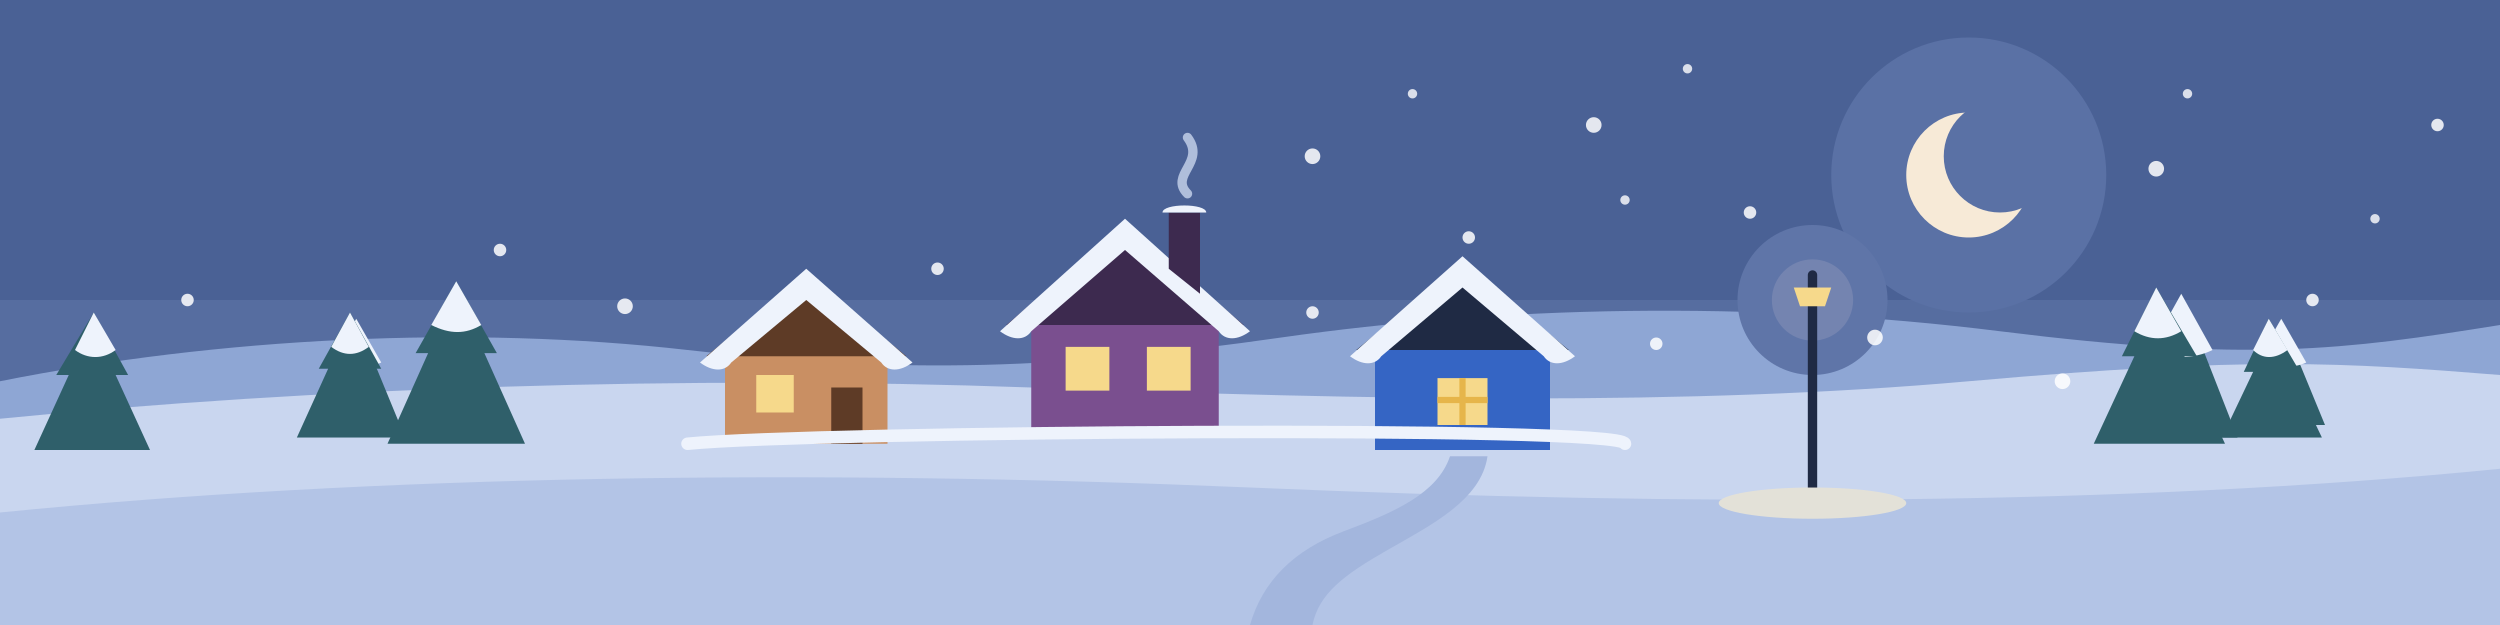
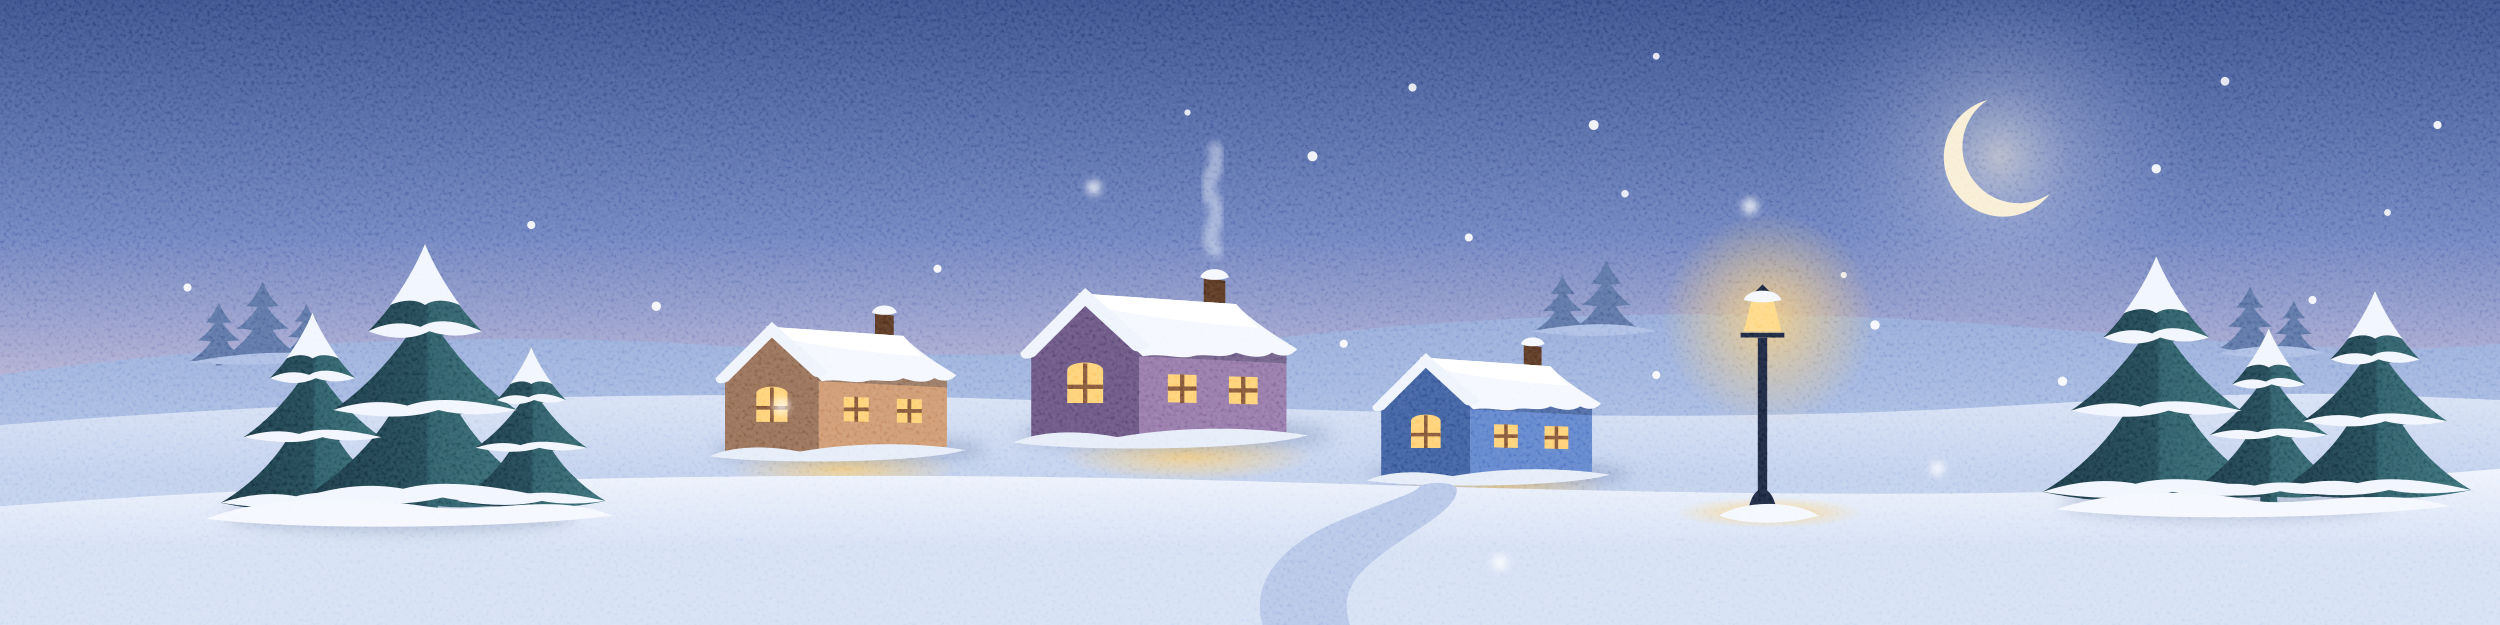
- <svg xmlns="http://www.w3.org/2000/svg" viewBox="0 0 800 200" width="800" height="200" preserveAspectRatio="xMidYMid slice">
-   <rect width="800" height="200" fill="#4a6195" />
-   <path d="M0 96h800v40H0z" fill="#566da0" />
-   <circle cx="630" cy="56" r="44" fill="#5a71a5" />
-   <circle cx="630" cy="56" r="20" fill="#f7ead7" />
-   <circle cx="640" cy="50" r="18" fill="#5a71a5" />
-   <g fill="#ffffff" opacity=".8">
-     <circle cx="452" cy="30" r="1.5" />
-     <circle cx="540" cy="22" r="1.5" />
-     <circle cx="700" cy="30" r="1.5" />
-     <circle cx="760" cy="70" r="1.5" />
-     <circle cx="520" cy="64" r="1.5" />
+ <svg xmlns="http://www.w3.org/2000/svg" viewBox="0 0 800 200" width="800" height="200" preserveAspectRatio="xMidYMid slice" data-solid="121">
+   <rect width="800" height="200" fill="#6b7fb6" />
+   <defs>
+     <linearGradient id="sky" x1="0" y1="0" x2="0" y2="124" gradientUnits="userSpaceOnUse">
+       <stop offset="0" stop-color="#3c5390" />
+       <stop offset=".6" stop-color="#6f84bf" />
+       <stop offset="1" stop-color="#b7b4d6" />
+     </linearGradient>
+     <radialGradient id="moonGlow">
+       <stop offset="0" stop-color="#fdf3e1" stop-opacity=".55" />
+       <stop offset=".35" stop-color="#d9def2" stop-opacity=".25" />
+       <stop offset="1" stop-color="#8ea0d0" stop-opacity="0" />
+     </radialGradient>
+     <linearGradient id="far" x1="0" y1="0" x2="0" y2="1">
+       <stop offset="0" stop-color="#97acd8" />
+       <stop offset=".4" stop-color="#adbfe4" />
+     </linearGradient>
+     <linearGradient id="mid" x1="0" y1="0" x2="0" y2="1">
+       <stop offset="0" stop-color="#d8e2f5" />
+       <stop offset=".35" stop-color="#c3d1ed" />
+     </linearGradient>
+     <linearGradient id="near" x1="0" y1="0" x2="0" y2="1">
+       <stop offset="0" stop-color="#eef3fc" />
+       <stop offset=".5" stop-color="#d6e1f4" />
+     </linearGradient>
+     <linearGradient id="fir" x1="0" y1="0" x2="1" y2="0">
+       <stop offset="0" stop-color="#1c3a48" />
+       <stop offset=".5" stop-color="#244a58" />
+       <stop offset=".52" stop-color="#2f5f6a" />
+       <stop offset="1" stop-color="#3b707a" />
+     </linearGradient>
+     <radialGradient id="warm">
+       <stop offset="0" stop-color="#ffd27a" stop-opacity=".8" />
+       <stop offset="1" stop-color="#ffd27a" stop-opacity="0" />
+     </radialGradient>
+     <filter id="soft" x="-30%" y="-80%" width="160%" height="260%">
+       <feGaussianBlur stdDeviation="2.5" />
+     </filter>
+     <filter id="haze" x="-60%" y="-20%" width="220%" height="140%">
+       <feGaussianBlur stdDeviation="1.2" />
+     </filter>
+     <filter id="grain" x="0" y="0" width="100%" height="100%">
+       <feTurbulence type="fractalNoise" baseFrequency=".85" numOctaves="2" seed="7" stitchTiles="stitch" />
+       <feColorMatrix values="2.2 0 0 0 -.6  2.2 0 0 0 -.6  2.2 0 0 0 -.6  0 0 0 0 1" />
+     </filter>
+     <path id="tree" d="M0-60C-3-52-8-45-13-40Q-7-40-4-39C-9-32-15-26-21-22Q-13-22-8-21C-13-13-21-6-28-2Q-14 1-3 0V3H3V0Q14 1 28-2C21-6 13-13 8-21Q13-22 21-22C15-26 9-32 4-39Q7-40 13-40C8-45 3-52 0-60Z" />
+     <path id="treeSnow" d="M0-60C-2-55-5-50-8-46Q-3-48 0-46Q3-48 8-46C5-50 2-55 0-60ZM-13-40Q-7-43-1-41Q4-44 13-40Q7-38 1-40Q-5-37-13-40ZM-21-22Q-12-25-4-23Q4-26 21-22Q11-20 3-22Q-6-19-21-22ZM-28-2Q-16-6-5-4Q6-7 28-2Q14 0 4-2Q-8 1-28-2Z" />
+     <g id="house">
+       <ellipse cx="40" cy="2" rx="44" ry="4" fill="#3d5584" opacity=".3" filter="url(#soft)" />
+       <path d="M30 3V-24L71-22V1Z" />
+       <path d="M30 3V-24L71-22V1Z" fill="#fff" opacity=".12" />
+       <path d="M0 3V-22L15-36L30-24V3Z" />
+       <path d="M0 3V-22L15-36L30-24V3Z" fill="#1f2a44" opacity=".28" />
+       <path d="M30-23L71-21V-18L30-20Z" fill="#1f2a44" opacity=".3" />
+       <path d="M48-42V-31H54V-41Z" fill="#5e3b26" />
+       <path d="M47-42C48-45 54-45 55-42C53-41 49-41 47-42Z" fill="#f4f7fd" />
+       <path d="M13-37.5L57-34.5C61-30 69-25 74-22C72-19.5 69-20 67-21C64-19 60-20 57-21C53-19 49-21 45-20C41-19 37-21 31-20Z" fill="#f4f7fd" />
+       <path d="M13-37.5L57-34.5C59-32 61-30 63-28C48-29 30-31 18-34Z" fill="#fff" />
+       <path d="M-3-21L15-39L33-23C31-21 29-21 28-22L15-34L1-20C-1-19-3-19-3-21Z" fill="#eef3fc" />
+       <path d="M38-15L46-14.8V-7L38-7.2ZM55-14.4L63-14.2V-6.6L55-6.8ZM10-16C10-19 20-19 20-16V-7H10Z" fill="#ffd27a" />
+       <path d="M42-15V-7M59-14.3V-6.7M15-18V-7M38-11H46M55-10.5H63M10-11.5H20" stroke="#8a5a3c" stroke-width="1.2" />
+       <path d="M-5 4C4 0 16 1 24 2.5C38 0 58-1 77 2C62 6.5 10 6.5-5 4Z" fill="#e6edf8" />
+     </g>
+   </defs>
+   <g id="sky">
+     <rect width="800" height="200" fill="url(#sky)" />
+     <circle cx="640" cy="50" r="64" fill="url(#moonGlow)" />
+     <path d="M636 32A19 19 0 1 0 656 62A15 15 0 1 1 636 32Z" fill="#f8eed6" />
+     <g fill="#fff" opacity=".85">
+       <circle cx="452" cy="28" r="1.3" />
+       <circle cx="530" cy="18" r="1.1" />
+       <circle cx="712" cy="26" r="1.4" />
+       <circle cx="764" cy="68" r="1.1" />
+       <circle cx="520" cy="62" r="1.2" />
+       <circle cx="380" cy="36" r="1" />
+       <circle cx="590" cy="88" r="1" />
+     </g>
  </g>
-   <path d="M0 122c70-14 150-18 220-10s120 6 190-4 150-12 230-2 110 6 160-2v40H0z" fill="#8ea6d4" />
-   <path d="M0 134c100-10 220-14 330-10s210 6 300-2 120-6 170-2v80H0z" fill="#c9d6ef" />
-   <path d="M0 164c120-12 260-14 400-8s280 6 400-6v50H0z" fill="#b3c4e6" />
-   <path d="M100 136l14-34 14 34z" fill="#2f5f6a" />
-   <path d="M106 116l8-14 8 14c-4 2-12 2-16 0z" fill="#eef3fc" />
-   <path d="M128 140l18-46 18 46z" fill="#2f5f6a" />
-   <path d="M136 112l10-18 10 18c-6 3-14 3-20 0z" fill="#eef3fc" />
-   <path d="M680 140l18-46 18 46z" fill="#2f5f6a" />
-   <path d="M688 112l10-18 10 18c-6 3-14 3-20 0z" fill="#eef3fc" />
-   <path d="M716 136l14-34 14 34z" fill="#2f5f6a" />
-   <path d="M722 116l8-14 8 14c-4 2-12 2-16 0z" fill="#eef3fc" />
-   <path d="M112 100l10 18h-3l10 22h-34l10-22h-3z" fill="#2f5f6a" />
-   <path d="M112 100l6 11c-4 3-8 3-12 0z" fill="#eef3fc" />
-   <path d="M146 90l13 23h-4l13 29h-44l13-29h-4z" fill="#2f5f6a" />
-   <path d="M146 90l8 14c-5 3-10 3-16 0z" fill="#eef3fc" />
-   <path d="M690 92l13 22h-4l13 28h-42l13-28h-4z" fill="#2f5f6a" />
-   <path d="M690 92l8 14c-5 3-10 3-15 0z" fill="#eef3fc" />
-   <path d="M726 102l10 17h-3l10 21h-32l10-21h-3z" fill="#2f5f6a" />
-   <path d="M726 102l6 10c-4 3-8 3-11 0z" fill="#eef3fc" />
-   <path d="M30 100l11 20h-4l11 24h-37l11-24h-4z" fill="#2f5f6a" />
-   <path d="M30 100l7 12c-4 3-9 3-13 0z" fill="#eef3fc" />
-   <path d="M232 142v-30h52v30z" fill="#c98f63" />
-   <path d="M226 114l32-26 32 26z" fill="#5e3b26" />
-   <path d="M224 116l34-30 34 30c-4 3-8 3-10 0l-24-20-24 20c-2 3-6 3-10 0z" fill="#eef3fc" />
-   <path d="M242 132v-12h12v12z" fill="#f6d98b" />
-   <path d="M266 142v-18h10v18z" fill="#5e3b26" />
-   <path d="M330 140v-40h60v40z" fill="#7a4f8f" />
-   <path d="M322 104l38-32 38 32z" fill="#3d2a4f" />
-   <path d="M320 106l40-36 40 36c-4 3-8 3-10 0l-30-26-30 26c-2 3-6 3-10 0z" fill="#eef3fc" />
-   <path d="M374 86V68h10v26z" fill="#3d2a4f" />
-   <path d="M372 68h14c0-3-14-3-14 0z" fill="#eef3fc" />
-   <path d="M380 62c-6-6 6-10 0-18" fill="none" stroke="#dae5fa" stroke-width="3" stroke-linecap="round" opacity=".7" />
-   <path d="M341 125v-14h14v14zM367 125v-14h14v14z" fill="#f6d98b" />
-   <path d="M440 144v-34h56v34z" fill="#3565c4" />
-   <path d="M434 112l34-28 34 28z" fill="#1f2a44" />
-   <path d="M432 114l36-32 36 32c-4 3-8 3-10 0l-26-22-26 22c-2 3-6 3-10 0z" fill="#eef3fc" />
-   <path d="M460 136v-15h16v15z" fill="#f6d98b" />
-   <path d="M468 121v15M460 128h16" fill="none" stroke="#e6b54a" stroke-width="2" />
-   <path d="M220 142c40-4 300-6 300 0" fill="none" stroke="#eef3fc" stroke-width="4" stroke-linecap="round" />
-   <path d="M572 92h16l-3-10h-10z" fill="#1f2a44" />
-   <circle cx="580" cy="96" r="24" fill="#5f75a8" />
-   <circle cx="580" cy="96" r="13" fill="#7484b0" />
-   <path d="M580 160V88" fill="none" stroke="#1f2a44" stroke-width="3" stroke-linecap="round" />
-   <path d="M574 92h12l-2 6h-8z" fill="#f6d98b" />
-   <ellipse cx="580" cy="161" rx="30" ry="5" fill="#e3e1d8" />
-   <path d="M400 200c4-14 14-24 30-30s30-12 34-24h12c-2 14-18 22-32 30s-22 14-24 24z" fill="#a3b6dd" />
-   <g fill="#ffffff" opacity=".85">
-     <circle cx="420" cy="50" r="2.5" />
-     <circle cx="470" cy="76" r="2" />
-     <circle cx="510" cy="40" r="2.5" />
-     <circle cx="560" cy="68" r="2" />
-     <circle cx="600" cy="108" r="2.5" />
-     <circle cx="690" cy="54" r="2.5" />
-     <circle cx="740" cy="96" r="2" />
-     <circle cx="660" cy="122" r="2.5" />
-     <circle cx="300" cy="86" r="2" />
-     <circle cx="200" cy="98" r="2.5" />
-     <circle cx="420" cy="100" r="2" />
-     <circle cx="60" cy="96" r="2" />
-     <circle cx="160" cy="80" r="2" />
-     <circle cx="530" cy="110" r="2" />
-     <circle cx="780" cy="40" r="2" />
+   <g id="far">
+     <path d="M0 120C70 110 150 106 220 110S340 116 410 108 560 98 640 104 760 114 800 110V200H0Z" fill="url(#far)" />
+     <g fill="#5f78a8">
+       <use href="#tree" transform="translate(70 116) scale(.32)" />
+       <use href="#tree" transform="translate(84 114) scale(.4)" />
+       <use href="#tree" transform="translate(98 114) scale(.28)" />
+       <use href="#tree" transform="translate(500 106) scale(.3)" />
+       <use href="#tree" transform="translate(514 106) scale(.38)" />
+       <use href="#tree" transform="translate(720 112) scale(.34)" />
+       <use href="#tree" transform="translate(734 113) scale(.28)" />
+     </g>
+     <path d="M60 116C80 112 100 112 110 115C92 117 74 117 60 116ZM490 106C506 103 520 103 530 106C516 108 502 108 490 106ZM710 113C722 110 736 110 744 113C732 115 720 115 710 113Z" fill="#adbfe4" />
  </g>
+   <g id="mid">
+     <path d="M0 136C100 128 220 124 330 128S540 136 640 130 750 126 800 128V200H0Z" fill="url(#mid)" />
+     <ellipse cx="270" cy="150" rx="36" ry="8" fill="url(#warm)" />
+     <ellipse cx="380" cy="146" rx="40" ry="8" fill="url(#warm)" />
+     <ellipse cx="480" cy="155" rx="34" ry="8" fill="url(#warm)" />
+     <use href="#house" fill="#c98f63" transform="translate(232 142)" />
+     <use href="#house" fill="#8a6aa0" transform="translate(330 137) scale(1.15)" />
+     <use href="#house" fill="#4f78c8" transform="translate(442 150) scale(.95)" />
+     <path d="M389 80C384 74 393 70 388 64S392 54 389 48" fill="none" stroke="#dfe6f6" stroke-width="5" stroke-linecap="round" opacity=".5" filter="url(#haze)" />
+   </g>
+   <g id="near">
+     <path d="M0 162C120 153 260 150 400 154S660 162 800 150V200H0Z" fill="url(#near)" />
+     <path d="M404 200C400 186 410 174 430 166S452 158 454 156C456 154 464 154 466 156C468 162 452 170 444 176S428 188 432 200Z" fill="#b9c8e8" />
+     <ellipse cx="128" cy="165" rx="56" ry="5" fill="#3d5584" opacity=".3" filter="url(#soft)" />
+     <ellipse cx="712" cy="161" rx="52" ry="5" fill="#3d5584" opacity=".3" filter="url(#soft)" />
+     <g fill="url(#fir)">
+       <use href="#tree" transform="translate(100 163) scale(1.05)" />
+       <use href="#tree" transform="translate(136 162) scale(1.4)" />
+       <use href="#tree" transform="translate(170 162) scale(.85)" />
+       <use href="#tree" transform="translate(690 160) scale(1.3)" />
+       <use href="#tree" transform="translate(726 159) scale(.9)" />
+       <use href="#tree" transform="translate(760 159) scale(1.1)" />
+     </g>
+     <g fill="#f1f5fd">
+       <use href="#treeSnow" transform="translate(100 163) scale(1.05)" />
+       <use href="#treeSnow" transform="translate(136 162) scale(1.4)" />
+       <use href="#treeSnow" transform="translate(170 162) scale(.85)" />
+       <use href="#treeSnow" transform="translate(690 160) scale(1.3)" />
+       <use href="#treeSnow" transform="translate(726 159) scale(.9)" />
+       <use href="#treeSnow" transform="translate(760 159) scale(1.1)" />
+     </g>
+     <path d="M66 166C86 158 116 159 136 162S176 157 196 165C166 169 96 170 66 166ZM658 163C678 156 704 157 720 160S760 155 784 162C750 166 690 167 658 163Z" fill="#f4f7fd" />
+     <g transform="translate(0 -8)">
+       <circle cx="566" cy="110" r="34" fill="url(#warm)" />
+       <ellipse cx="566" cy="172" rx="30" ry="5" fill="url(#warm)" />
+       <path d="M562.5 172V116H565.5V172Z" fill="#1f2a44" />
+       <path d="M559 173C560 168 561 166 562.5 165H565.5C567 166 568 168 569 173Z" fill="#1f2a44" />
+       <path d="M558 114H570L567.5 104H560.5Z" fill="#ffd98a" />
+       <path d="M557 114.5H571V116H557ZM559 104H569L564 99Z" fill="#1f2a44" />
+       <path d="M558 104C559 100 569 100 570 104C566 105 562 105 558 104Z" fill="#f4f7fd" />
+       <path d="M550 173C558 168 574 168 582 173C572 176 558 176 550 173Z" fill="#f4f7fd" />
+     </g>
+   </g>
+   <g id="snow" fill="#fff">
+     <g opacity=".9">
+       <circle cx="420" cy="50" r="1.6" />
+       <circle cx="470" cy="76" r="1.3" />
+       <circle cx="510" cy="40" r="1.6" />
+       <circle cx="600" cy="104" r="1.5" />
+       <circle cx="690" cy="54" r="1.5" />
+       <circle cx="740" cy="96" r="1.3" />
+       <circle cx="660" cy="122" r="1.5" />
+       <circle cx="300" cy="86" r="1.3" />
+       <circle cx="210" cy="98" r="1.5" />
+       <circle cx="430" cy="110" r="1.3" />
+       <circle cx="60" cy="92" r="1.3" />
+       <circle cx="170" cy="72" r="1.3" />
+       <circle cx="530" cy="120" r="1.3" />
+       <circle cx="780" cy="40" r="1.3" />
+     </g>
+     <g opacity=".7" filter="url(#haze)">
+       <circle cx="350" cy="60" r="2.4" />
+       <circle cx="560" cy="66" r="2.6" />
+       <circle cx="250" cy="130" r="2.6" />
+       <circle cx="620" cy="150" r="2.4" />
+       <circle cx="480" cy="180" r="2.6" />
+     </g>
+   </g>
+   <rect id="grain" width="800" height="200" filter="url(#grain)" opacity=".2" style="mix-blend-mode:soft-light" />
</svg>
